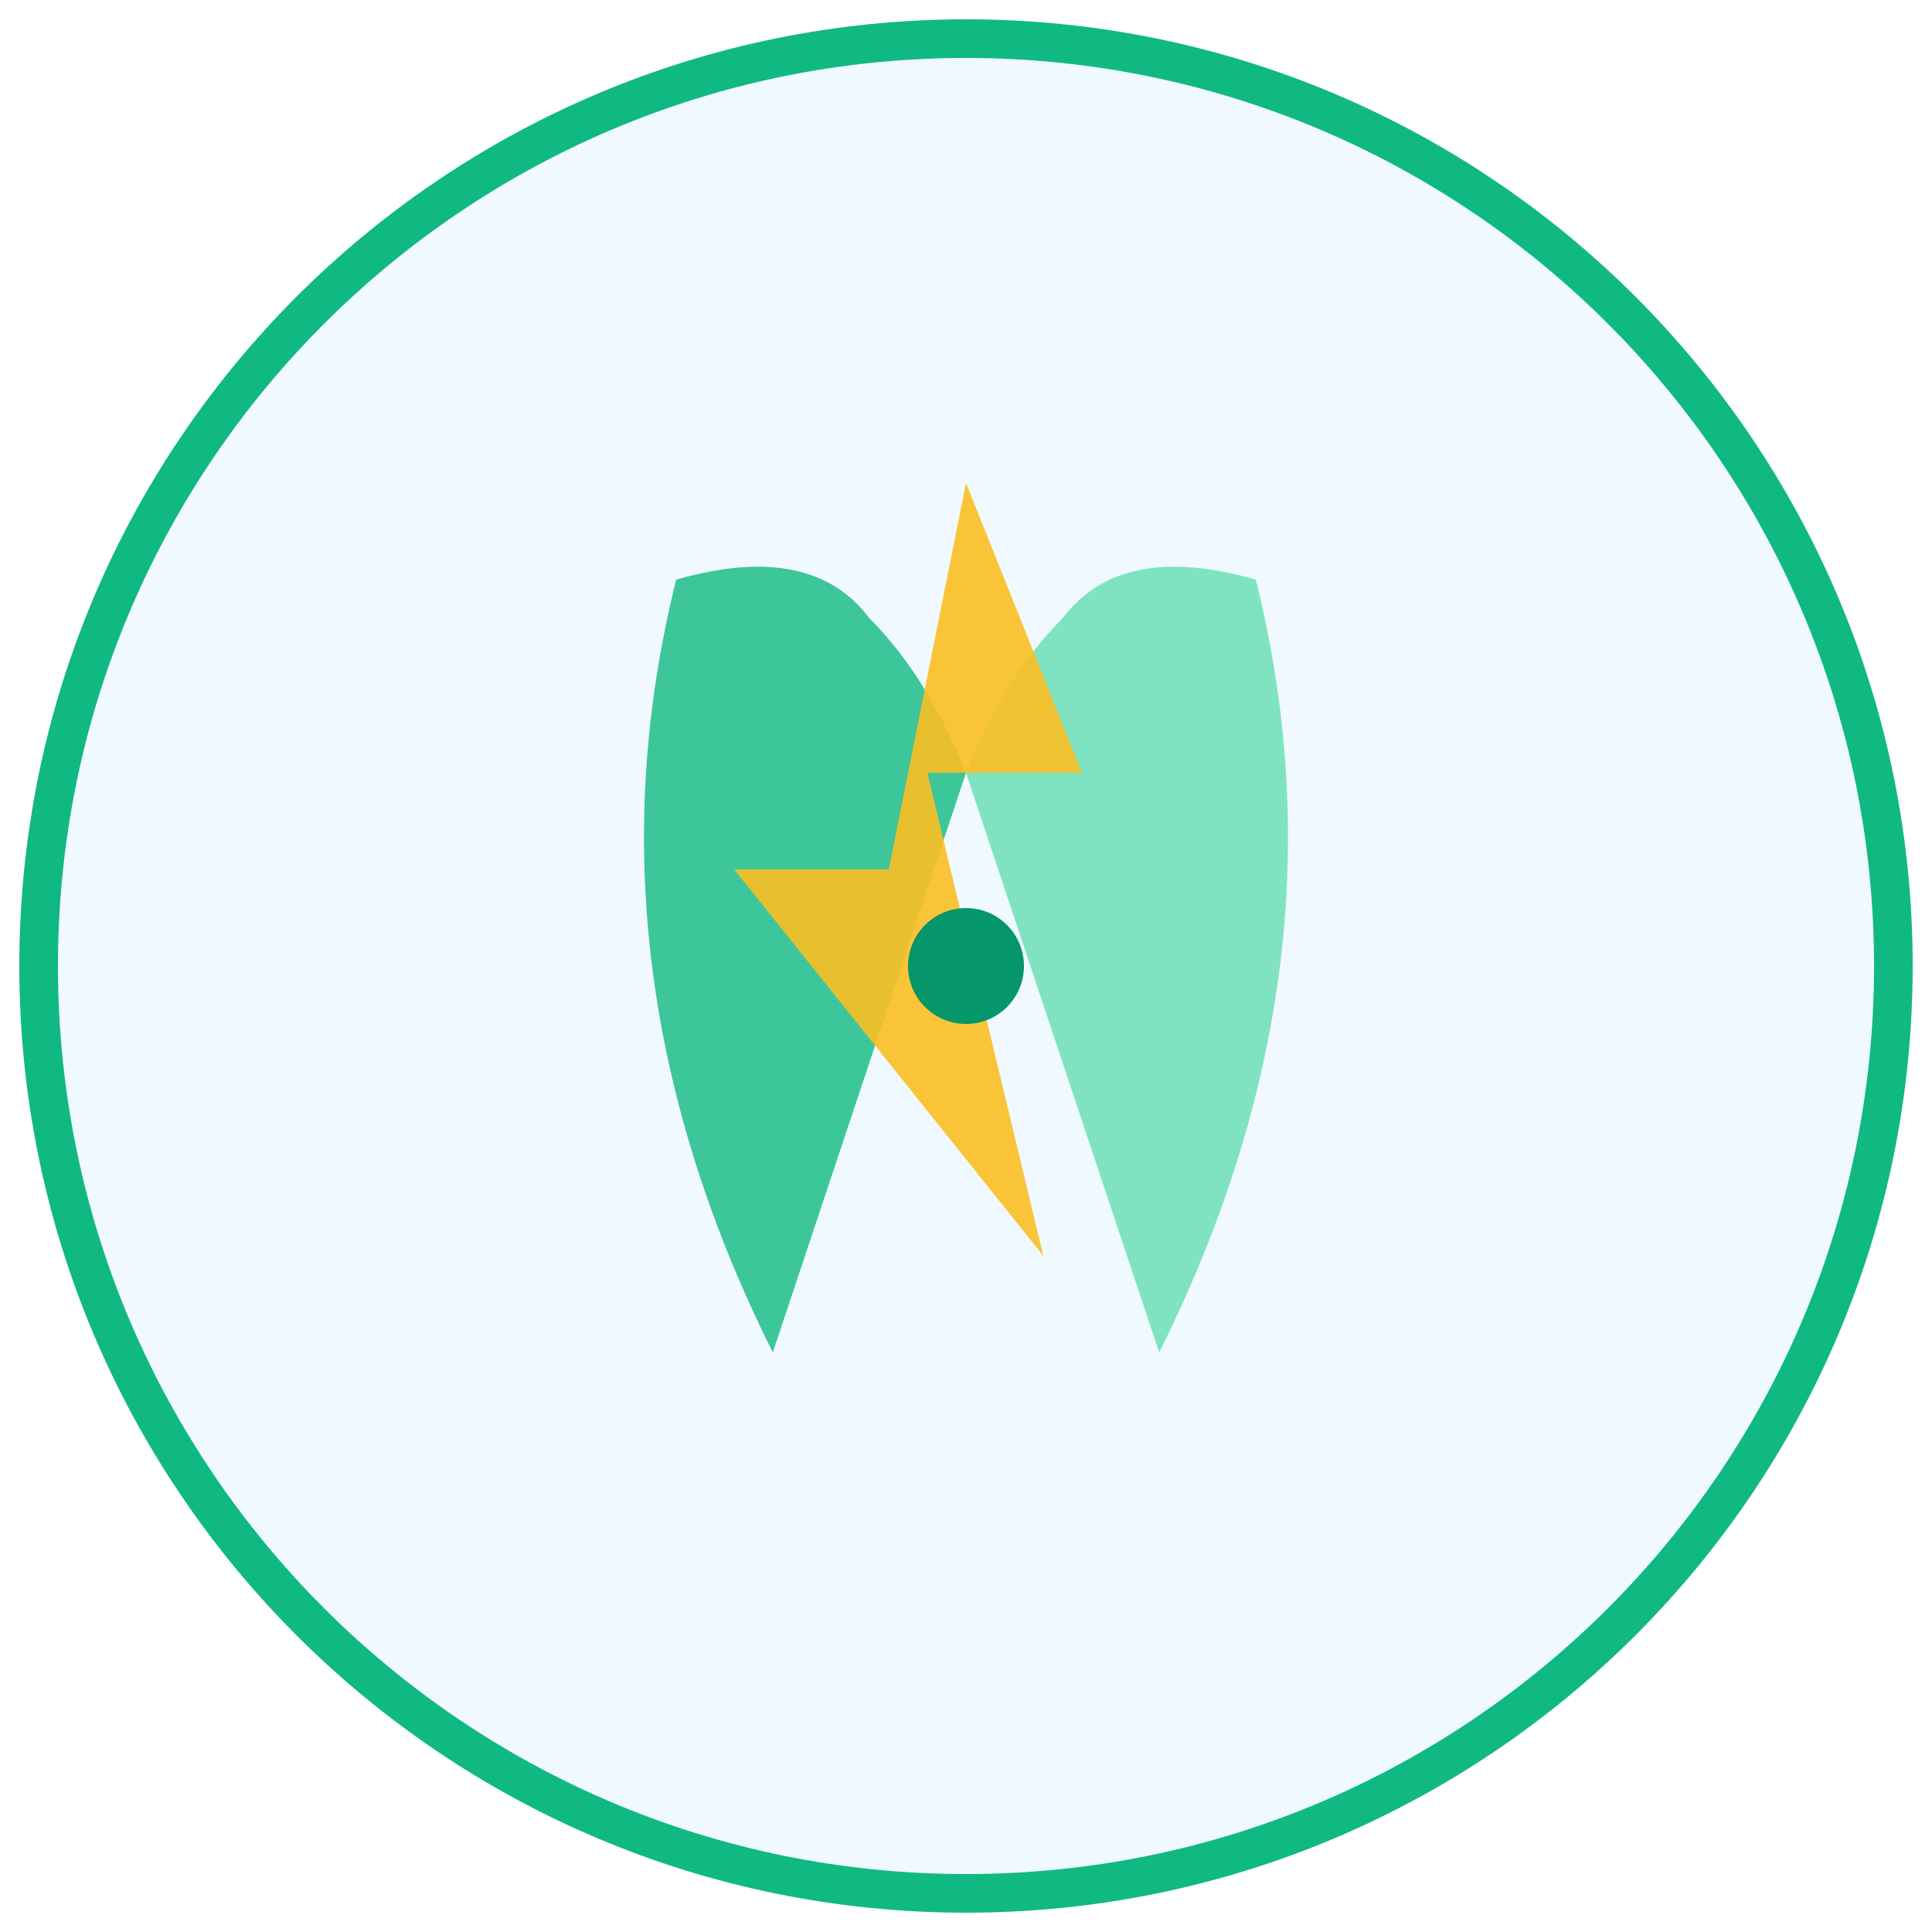
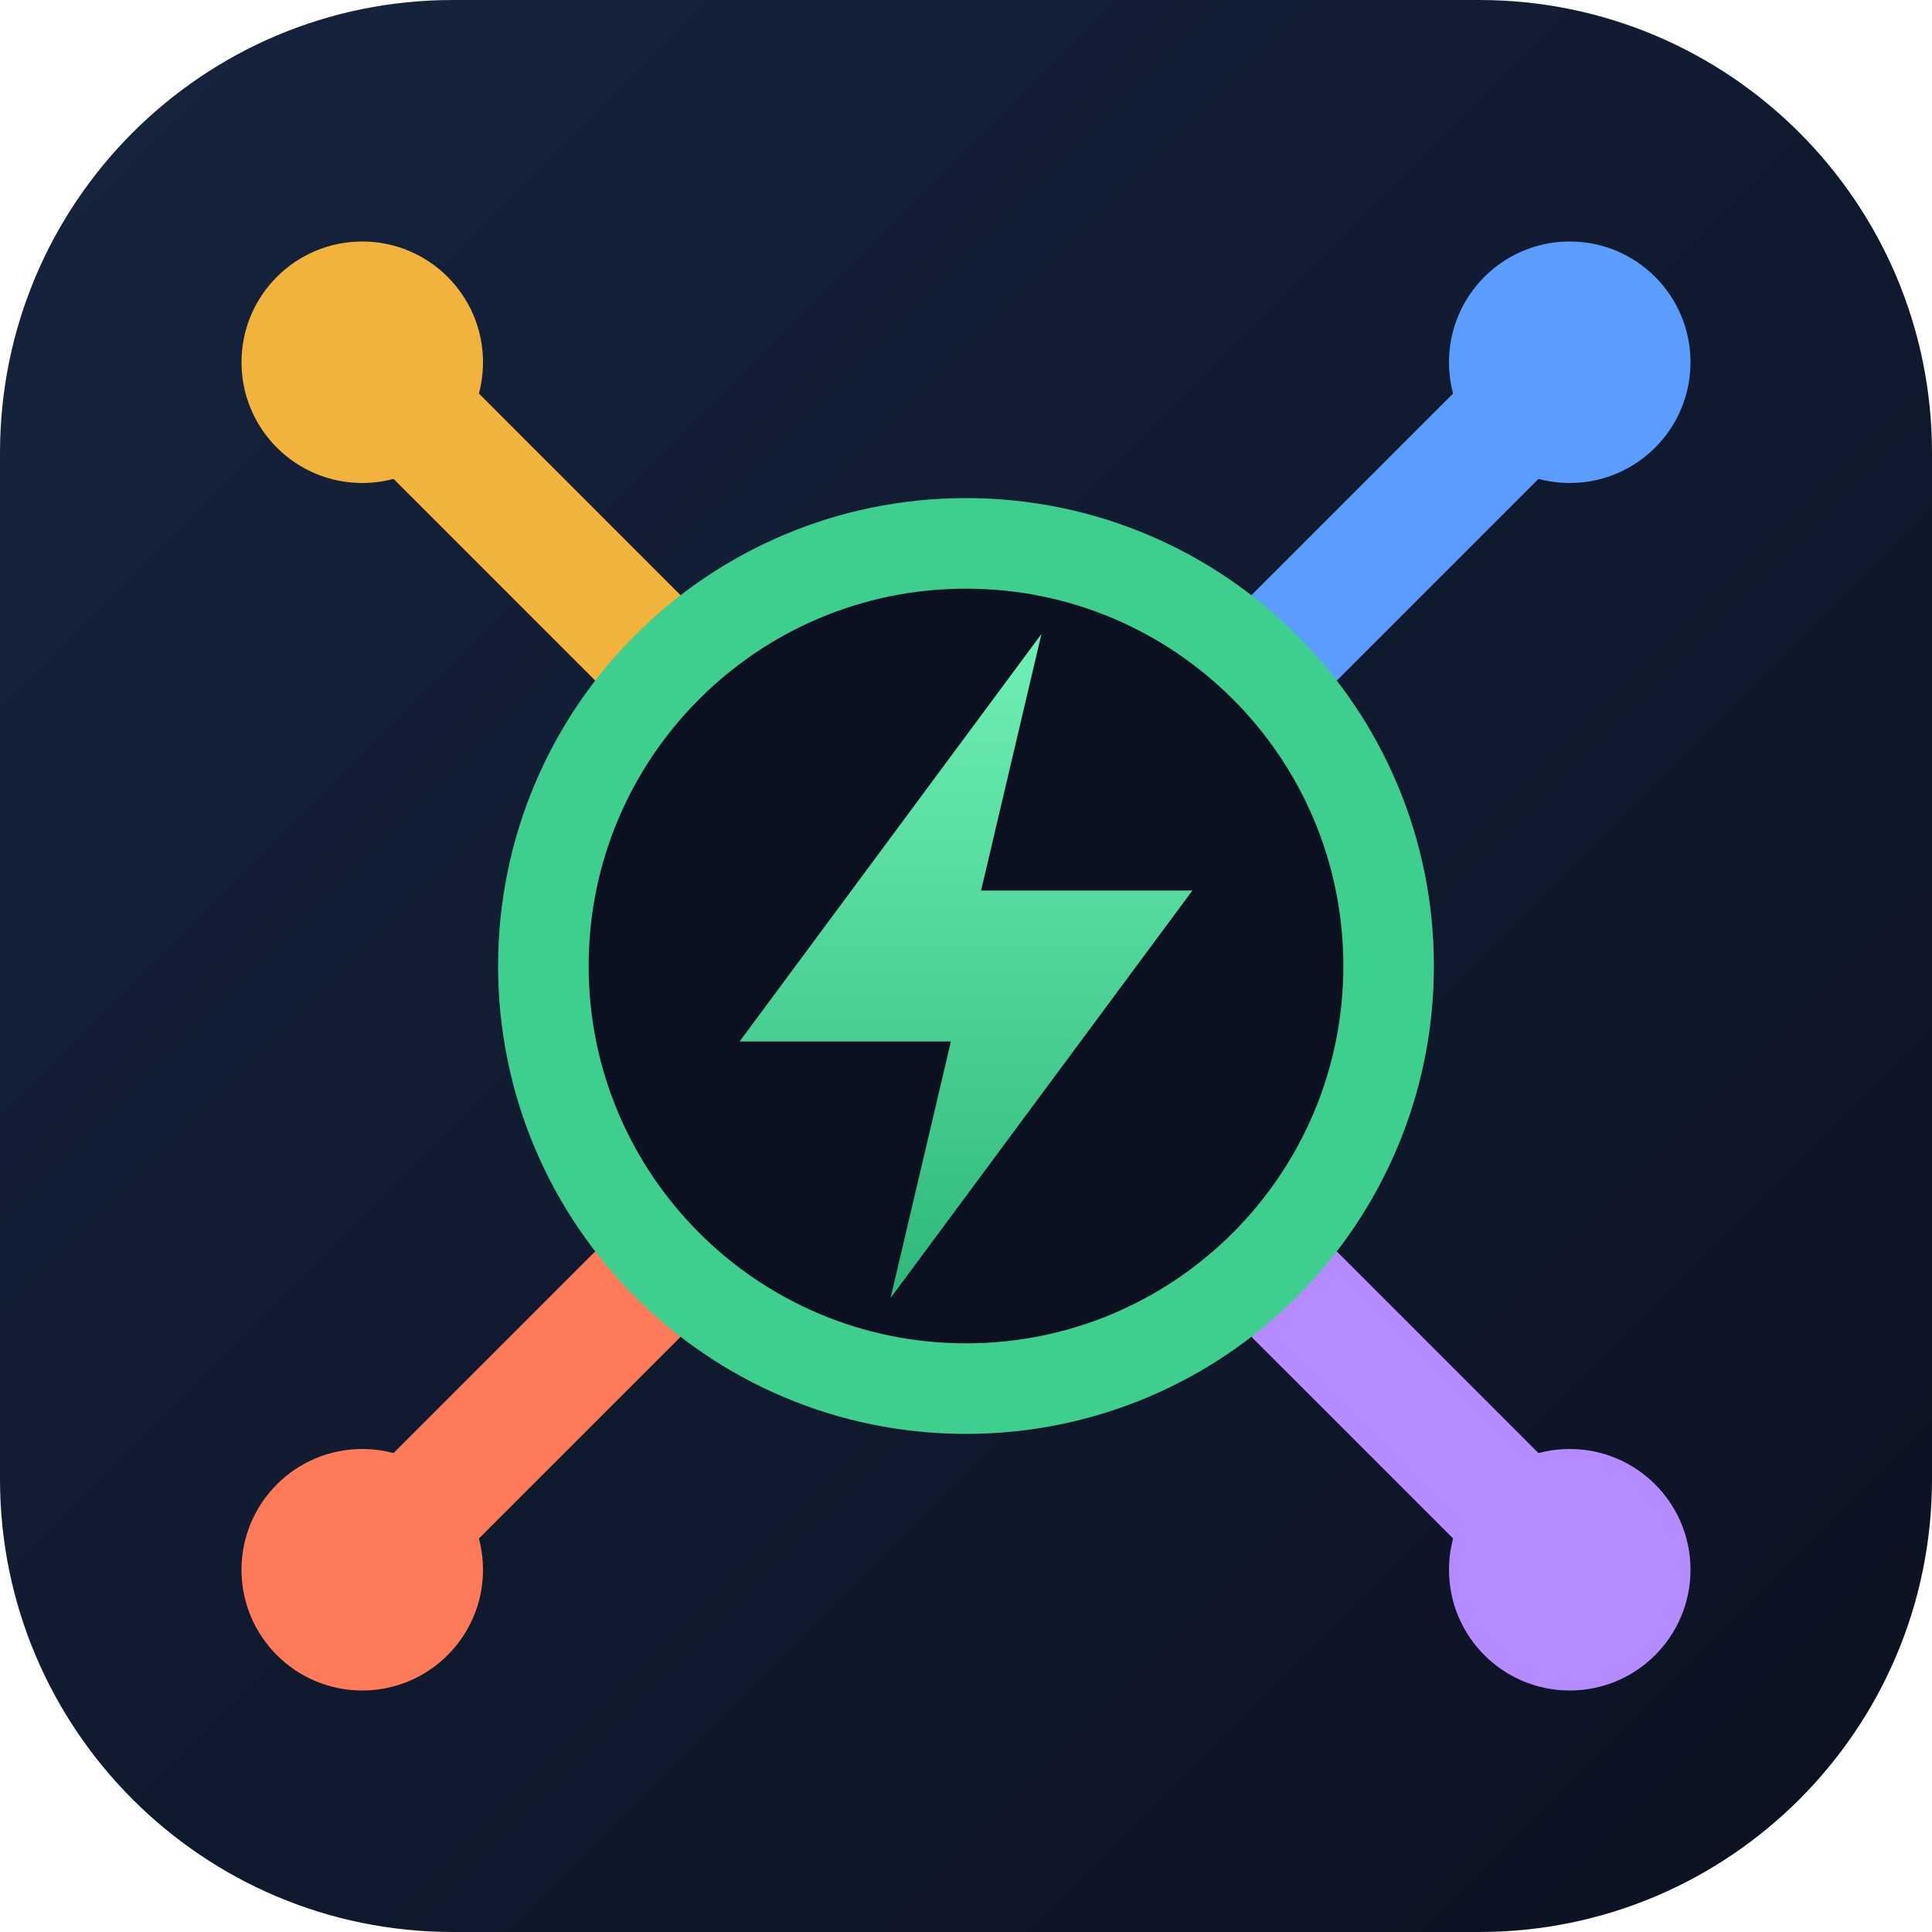
- <svg xmlns="http://www.w3.org/2000/svg" viewBox="0 0 100 100">
-   <circle cx="50" cy="50" r="48" fill="#f0f9ff" stroke="#10b981" stroke-width="2" />
-   <path d="M 35 30 Q 30 50 40 70 Q 45 55 50 40 Q 48 35 45 32 Q 42 28 35 30" fill="#10b981" opacity="0.8" />
-   <path d="M 65 30 Q 70 50 60 70 Q 55 55 50 40 Q 52 35 55 32 Q 58 28 65 30" fill="#34d399" opacity="0.6" />
-   <path d="M 50 25 L 56 40 L 48 40 L 54 65 L 38 45 L 46 45 Z" fill="#fbbf24" opacity="0.9" />
-   <circle cx="50" cy="50" r="3" fill="#059669" />
+ <svg xmlns="http://www.w3.org/2000/svg" viewBox="0 0 64 64">
+   <defs>
+     <linearGradient id="bg" x1="0" y1="0" x2="1" y2="1">
+       <stop offset="0" stop-color="#16243f" />
+       <stop offset="1" stop-color="#0b1120" />
+     </linearGradient>
+     <linearGradient id="bolt" x1="0" y1="0" x2="0" y2="1">
+       <stop offset="0" stop-color="#6ff0b4" />
+       <stop offset="1" stop-color="#2fb87a" />
+     </linearGradient>
+   </defs>
+   <rect width="64" height="64" rx="15" fill="url(#bg)" />
+   <g stroke-width="4" stroke-linecap="round">
+     <path d="M14 14 22.5 22.5" stroke="#f2b33d" />
+     <path d="M50 14 41.5 22.5" stroke="#5b9dff" />
+     <path d="M50 50 41.5 41.5" stroke="#b48cff" />
+     <path d="M14 50 22.5 41.5" stroke="#ff7a59" />
+   </g>
+   <circle cx="12" cy="12" r="4" fill="#f2b33d" />
+   <circle cx="52" cy="12" r="4" fill="#5b9dff" />
+   <circle cx="52" cy="52" r="4" fill="#b48cff" />
+   <circle cx="12" cy="52" r="4" fill="#ff7a59" />
+   <circle cx="32" cy="32" r="14" fill="#0b1120" stroke="#3ecf8e" stroke-width="3" />
+   <path d="M34.5 21 24.5 34.5h7L29.5 43l10-13.5h-7z" fill="url(#bolt)" />
</svg>
